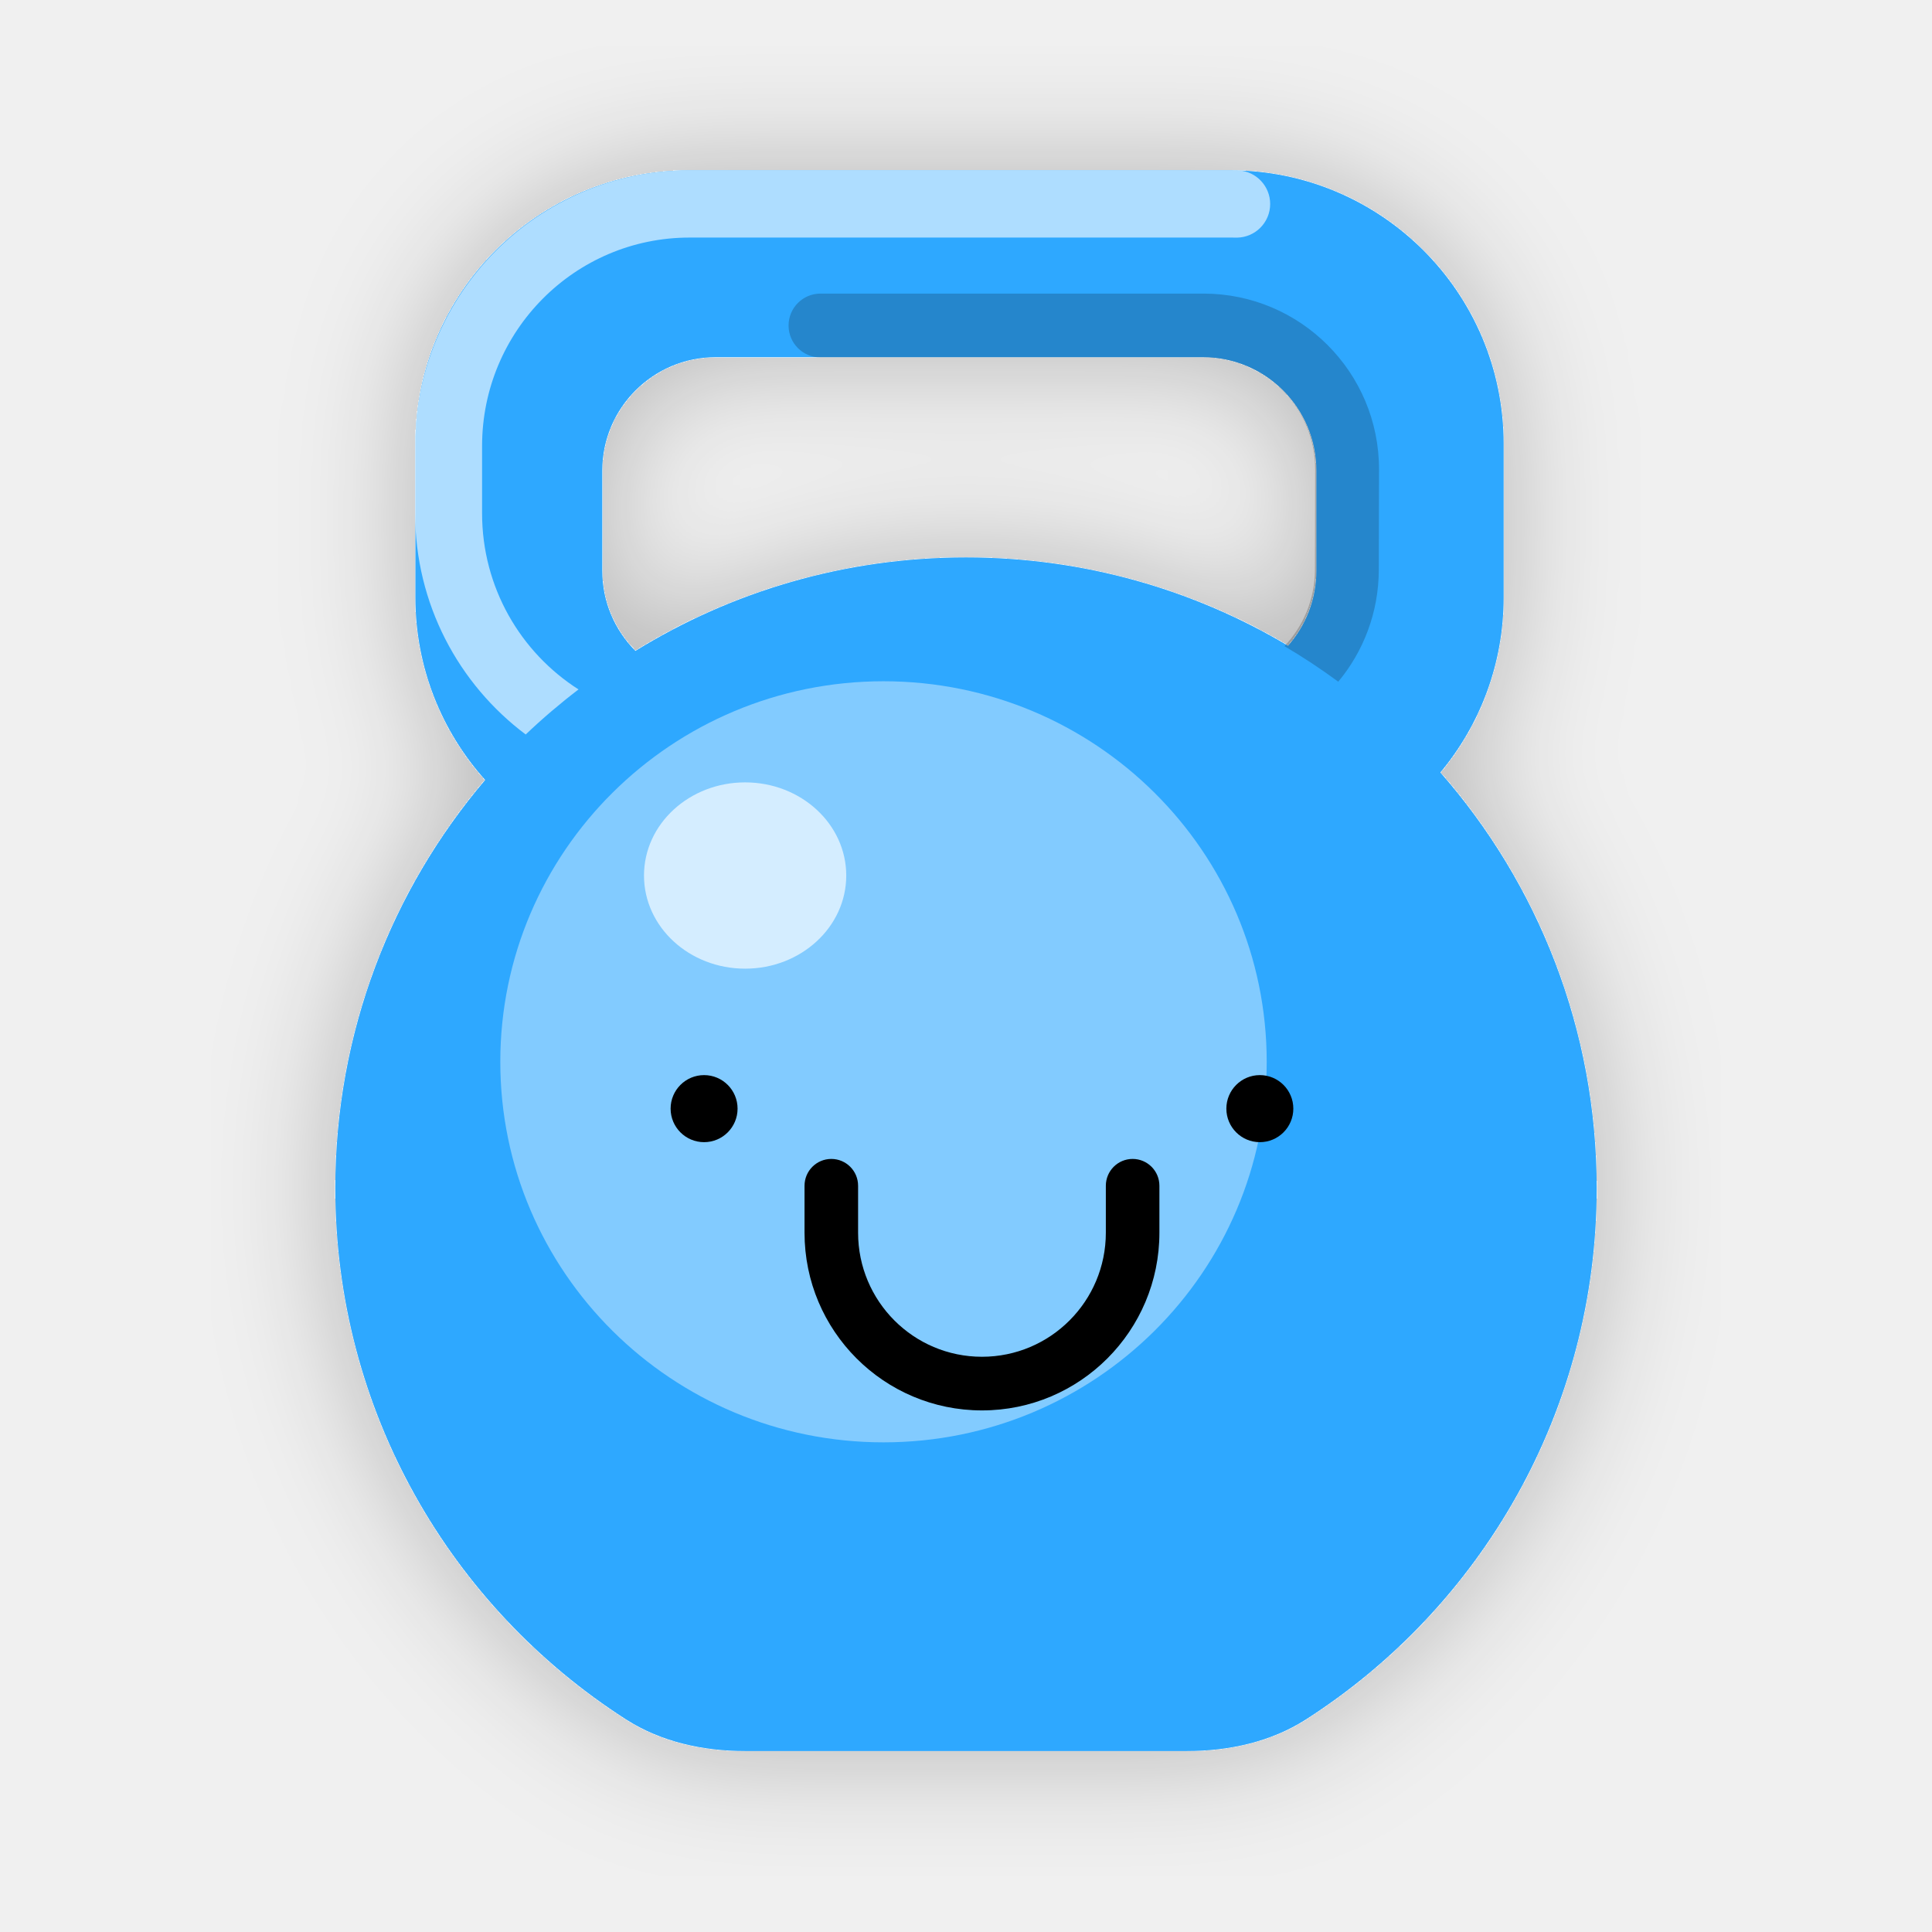
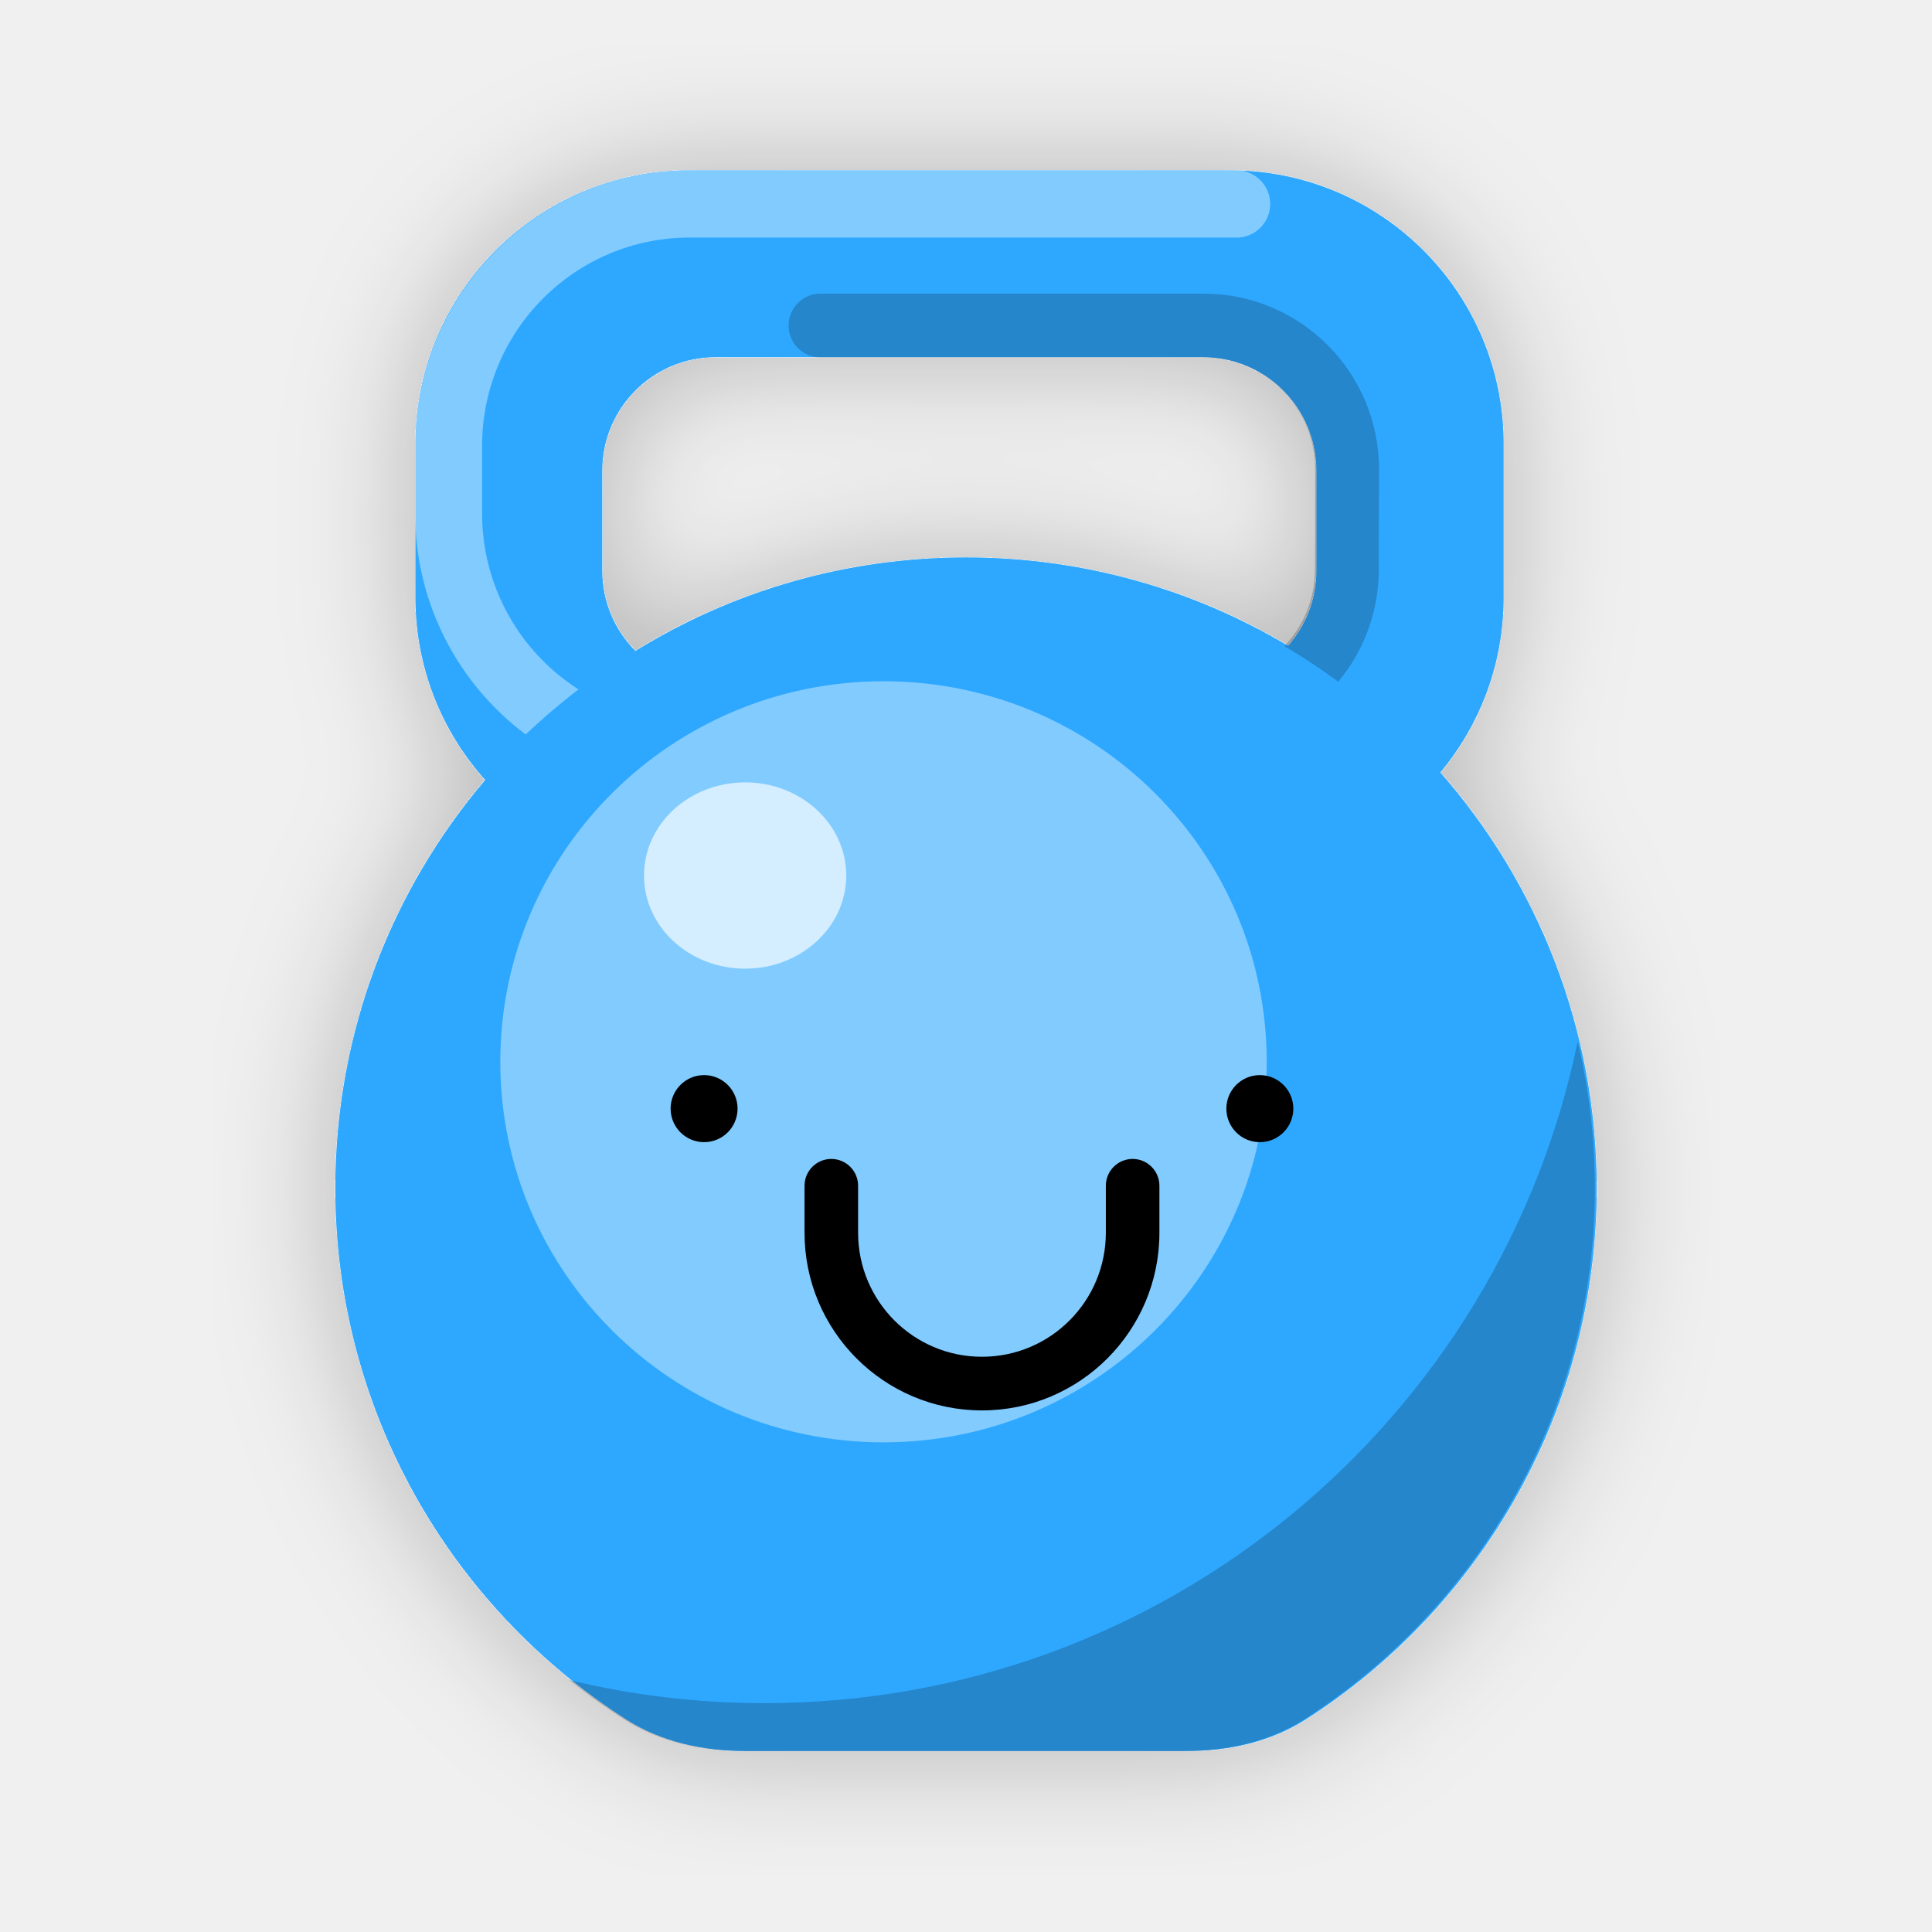
<svg xmlns="http://www.w3.org/2000/svg" preserveAspectRatio="none" overflow="visible" style="display: block;" width="363" height="363" viewBox="0 0 363 363" fill="none">
  <g id="happy kettlebell-alt">
    <g id="Union" filter="url(#filter0_d_0_4)">
      <path fill-rule="evenodd" clip-rule="evenodd" d="M231.105 32C259.5 32 282.518 55.018 282.518 83.413V112.254C282.518 124.761 278.05 136.223 270.626 145.137C288.913 165.99 300 193.315 300 223.231C300 265.151 278.232 301.987 245.383 323.052C238.752 327.305 230.881 329 223.003 329H139.997C132.119 329 124.248 327.305 117.617 323.052C84.768 301.987 63 265.151 63 223.231C63 193.984 73.595 167.212 91.157 146.544C83.007 137.446 78.048 125.43 78.048 112.254V83.413C78.048 55.018 101.066 32 129.46 32H231.105ZM134.476 67.111C122.703 67.111 113.159 76.655 113.159 88.429V107.238C113.159 113.117 115.539 118.439 119.387 122.296C137.448 111.158 158.723 104.73 181.5 104.73C203.607 104.73 224.3 110.785 242.013 121.326C245.323 117.569 247.333 112.639 247.333 107.238V88.429C247.333 76.655 237.789 67.111 226.016 67.111H134.476Z" fill="#2EA8FF" />
    </g>
    <ellipse id="Ellipse 512" cx="166" cy="199.5" rx="72" ry="71.5" fill="white" fill-opacity="0.4" />
    <ellipse id="Ellipse 513" cx="140" cy="164.5" rx="19" ry="17.5" fill="white" fill-opacity="0.66" />
    <g id="Vector">
      <path d="M151.161 231.61V222.79C151.161 220.006 153.414 217.75 156.194 217.75C158.973 217.75 161.226 220.006 161.226 222.79V231.61C161.226 244.484 171.646 254.92 184.5 254.92C197.354 254.92 207.774 244.484 207.774 231.61V222.79C207.774 220.006 210.027 217.75 212.806 217.75C215.586 217.75 217.839 220.006 217.839 222.79V231.61C217.839 250.051 202.912 265 184.5 265C166.088 265 151.161 250.051 151.161 231.61Z" fill="black" />
      <path d="M138.581 208.3C138.581 211.779 135.764 214.6 132.29 214.6C128.816 214.6 126 211.779 126 208.3C126 204.821 128.816 202 132.29 202C135.764 202 138.581 204.821 138.581 208.3Z" fill="black" />
      <path d="M243 208.3C243 211.779 240.184 214.6 236.71 214.6C233.236 214.6 230.419 211.779 230.419 208.3C230.419 204.821 233.236 202 236.71 202C240.184 202 243 204.821 243 208.3Z" fill="black" />
    </g>
-     <path id="Subtract" d="M232 32.003V32.008C232.045 32.005 232.09 32.005 232.135 32.004C232.345 32.007 232.556 32.01 232.766 32.016C236.053 32.242 238.65 34.98 238.65 38.325C238.65 41.787 235.868 44.598 232.418 44.648C232.308 44.645 232.197 44.645 232.087 44.644C232.058 44.642 232.029 44.643 232 44.642V44.643C231.812 44.64 231.624 44.636 231.436 44.636H129.564C108.032 44.636 90.577 62.173 90.577 83.807V96.441C90.577 110.363 97.806 122.587 108.697 129.534C105.236 132.175 101.923 135.002 98.773 138C86.165 128.555 78 113.457 78 96.441V83.807C78 55.195 101.086 32 129.564 32H231.436C231.624 32 231.812 32.001 232 32.003Z" fill="white" fill-opacity="0.61" />
+     <path id="Subtract" d="M232 32.003V32.008C232.045 32.005 232.09 32.005 232.135 32.004C232.345 32.007 232.556 32.01 232.766 32.016C236.053 32.242 238.65 34.98 238.65 38.325C238.65 41.787 235.868 44.598 232.418 44.648C232.308 44.645 232.197 44.645 232.087 44.644C232.058 44.642 232.029 44.643 232 44.642V44.643C231.812 44.64 231.624 44.636 231.436 44.636H129.564C108.032 44.636 90.577 62.173 90.577 83.807V96.441C90.577 110.363 97.806 122.587 108.697 129.534C105.236 132.175 101.923 135.002 98.773 138C86.165 128.555 78 113.457 78 96.441V83.807C78 55.195 101.086 32 129.564 32H231.436C231.624 32 231.812 32.001 232 32.003Z" fill="white" fill-opacity="0.4" />
    <path id="Subtract_2" d="M226.102 55.162C244.356 55.162 259.142 69.981 259.102 88.235L259.06 107.073C259.042 115.063 256.184 122.384 251.445 128.084C248.197 125.694 244.823 123.464 241.335 121.408C244.873 117.659 247.047 112.608 247.06 107.047L247.102 88.209C247.127 76.593 237.718 67.162 226.102 67.162H154.162C150.848 67.162 148.162 64.476 148.162 61.162C148.162 57.849 150.848 55.162 154.162 55.162H226.102Z" fill="black" fill-opacity="0.2" />
+     <path id="Subtract_3" d="M296.428 195.684C298.533 204.523 299.648 213.746 299.648 223.23C299.648 265.151 277.88 301.986 245.031 323.052C238.4 327.304 230.529 329 222.651 329H139.646C131.768 329 123.897 327.304 117.266 323.052C113.709 320.771 110.283 318.306 107 315.669C118.754 318.499 131.026 320 143.648 320C218.949 320 281.787 266.648 296.428 195.684Z" fill="black" fill-opacity="0.2" />
  </g>
  <defs>
    <filter id="filter0_d_0_4" x="39.7" y="8.7" width="283.6" height="343.6" filterUnits="userSpaceOnUse" color-interpolation-filters="sRGB">
      <feFlood flood-opacity="0" result="BackgroundImageFix" />
      <feColorMatrix in="SourceAlpha" type="matrix" values="0 0 0 0 0 0 0 0 0 0 0 0 0 0 0 0 0 0 127 0" result="hardAlpha" />
      <feOffset />
      <feGaussianBlur stdDeviation="11.65" />
      <feComposite in2="hardAlpha" operator="out" />
      <feColorMatrix type="matrix" values="0 0 0 0 0 0 0 0 0 0 0 0 0 0 0 0 0 0 0.25 0" />
      <feBlend mode="normal" in2="BackgroundImageFix" result="effect1_dropShadow_0_4" />
      <feBlend mode="normal" in="SourceGraphic" in2="effect1_dropShadow_0_4" result="shape" />
    </filter>
  </defs>
</svg>
